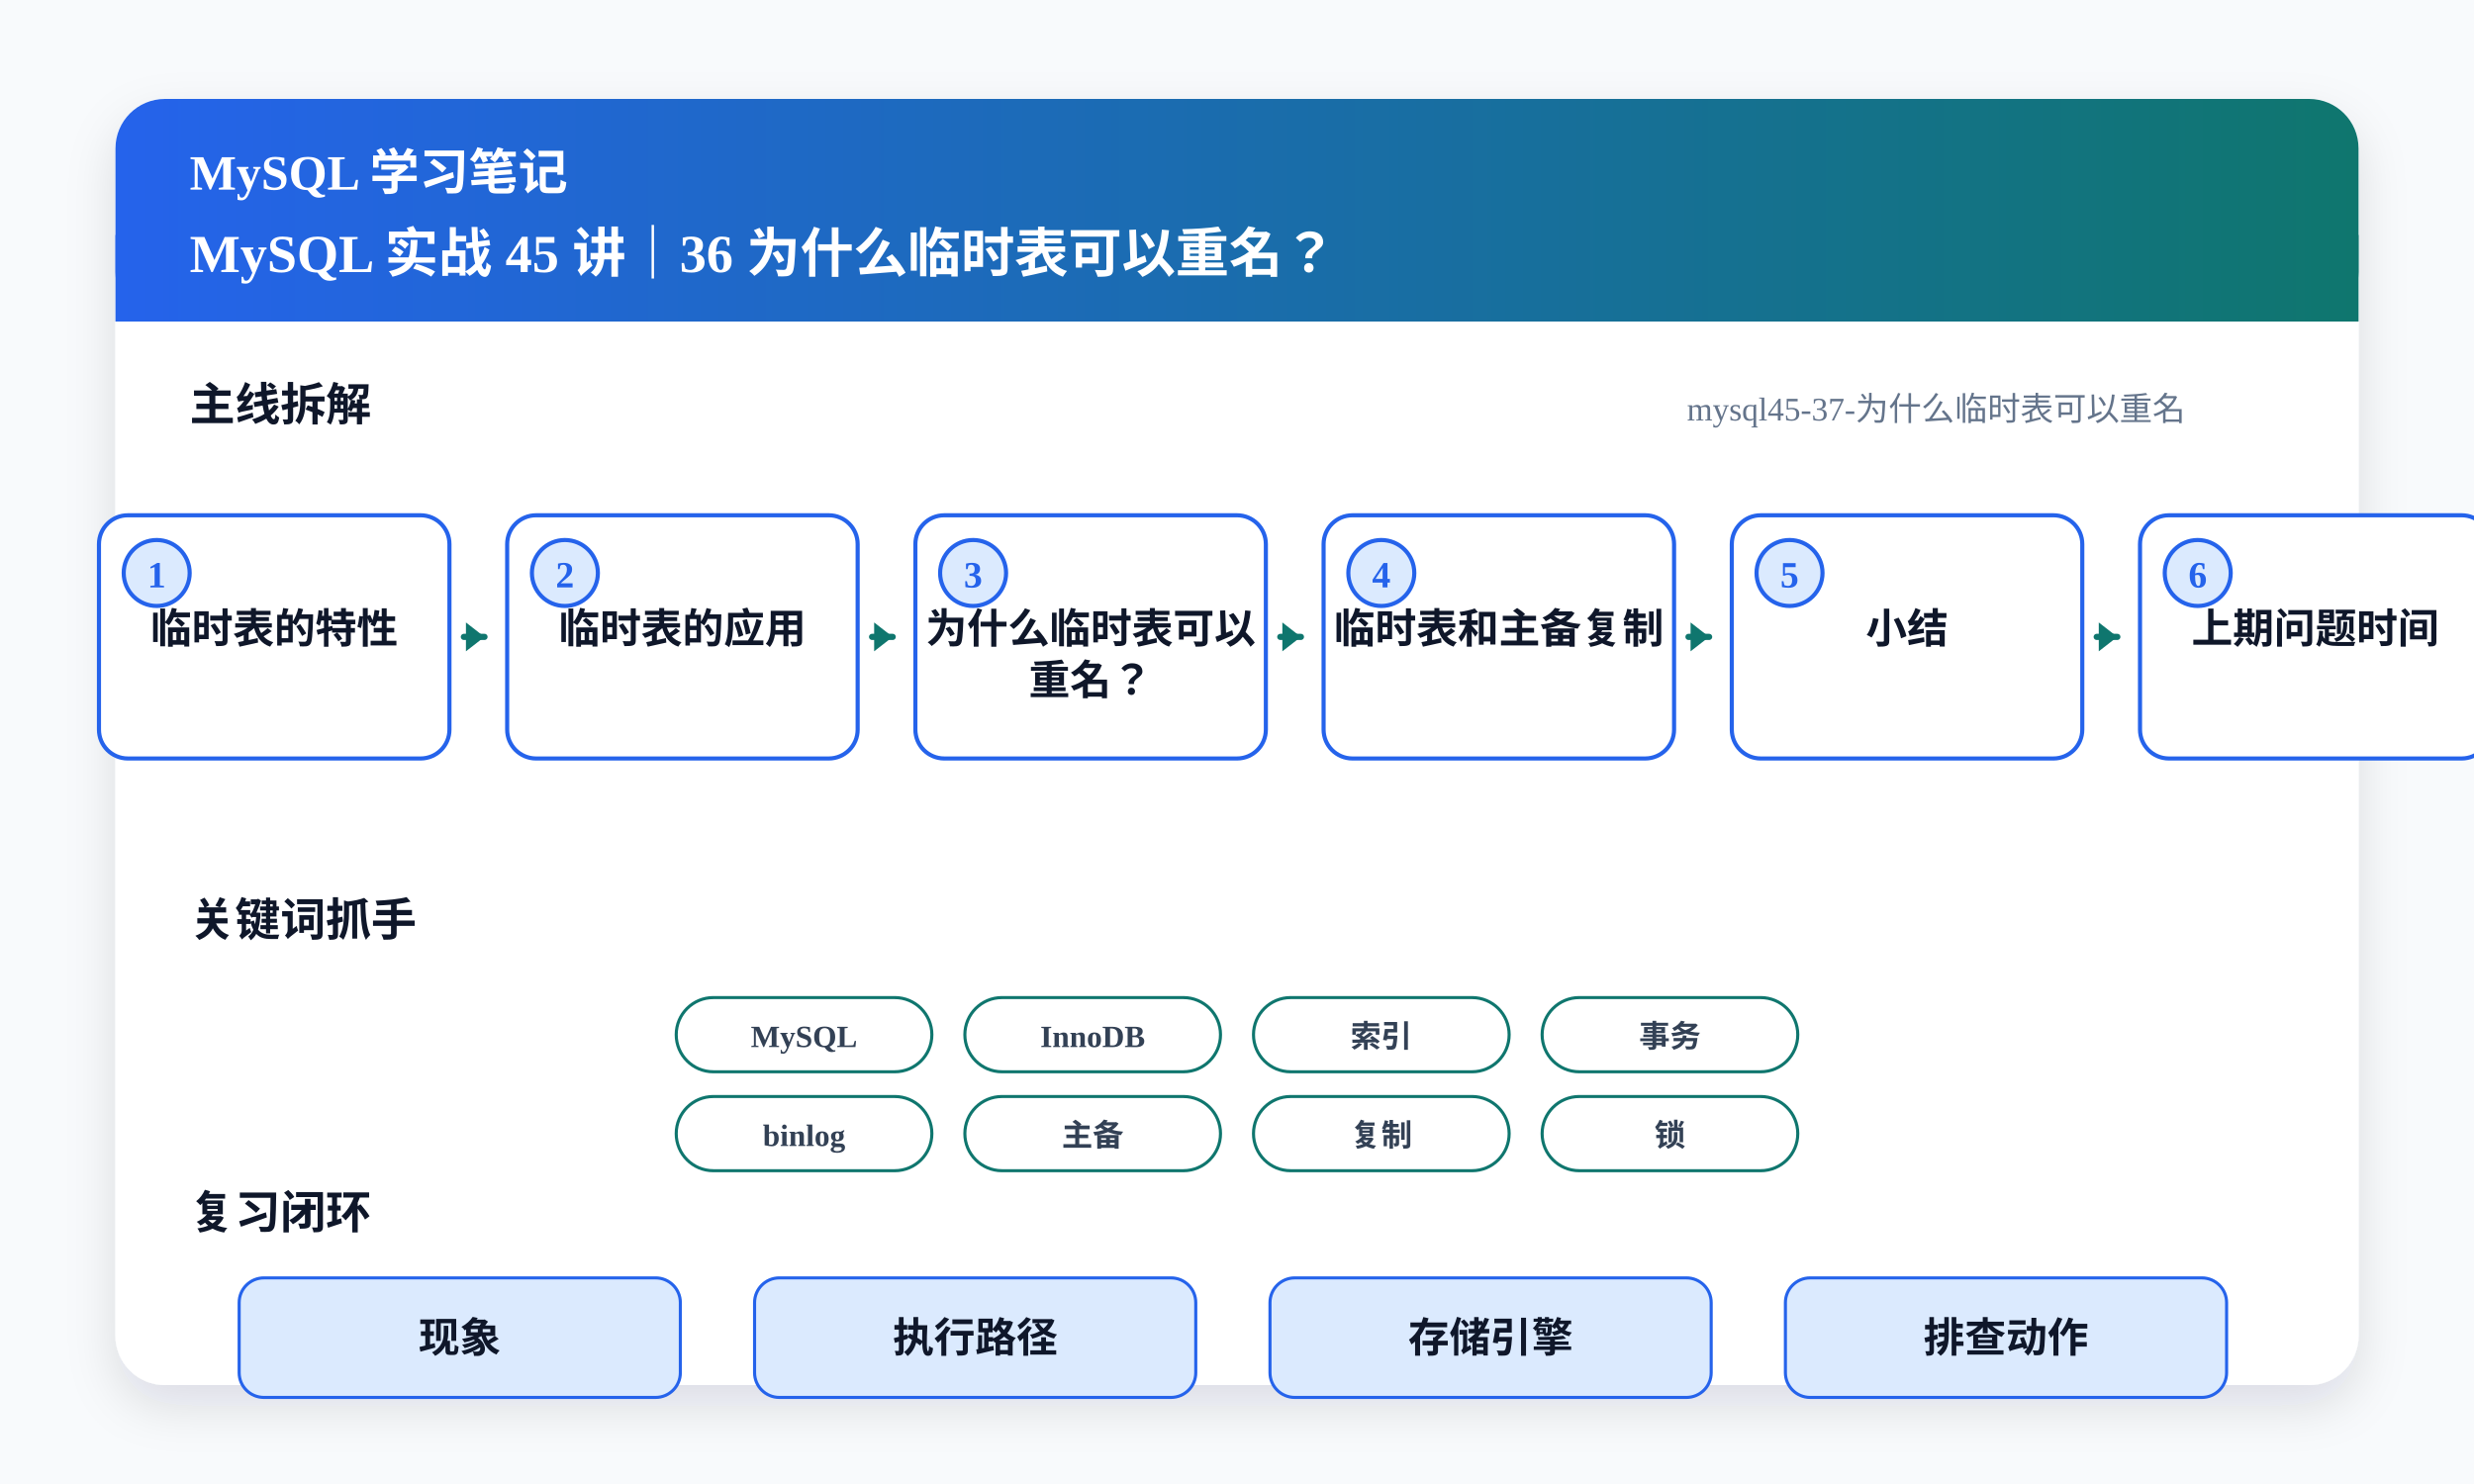
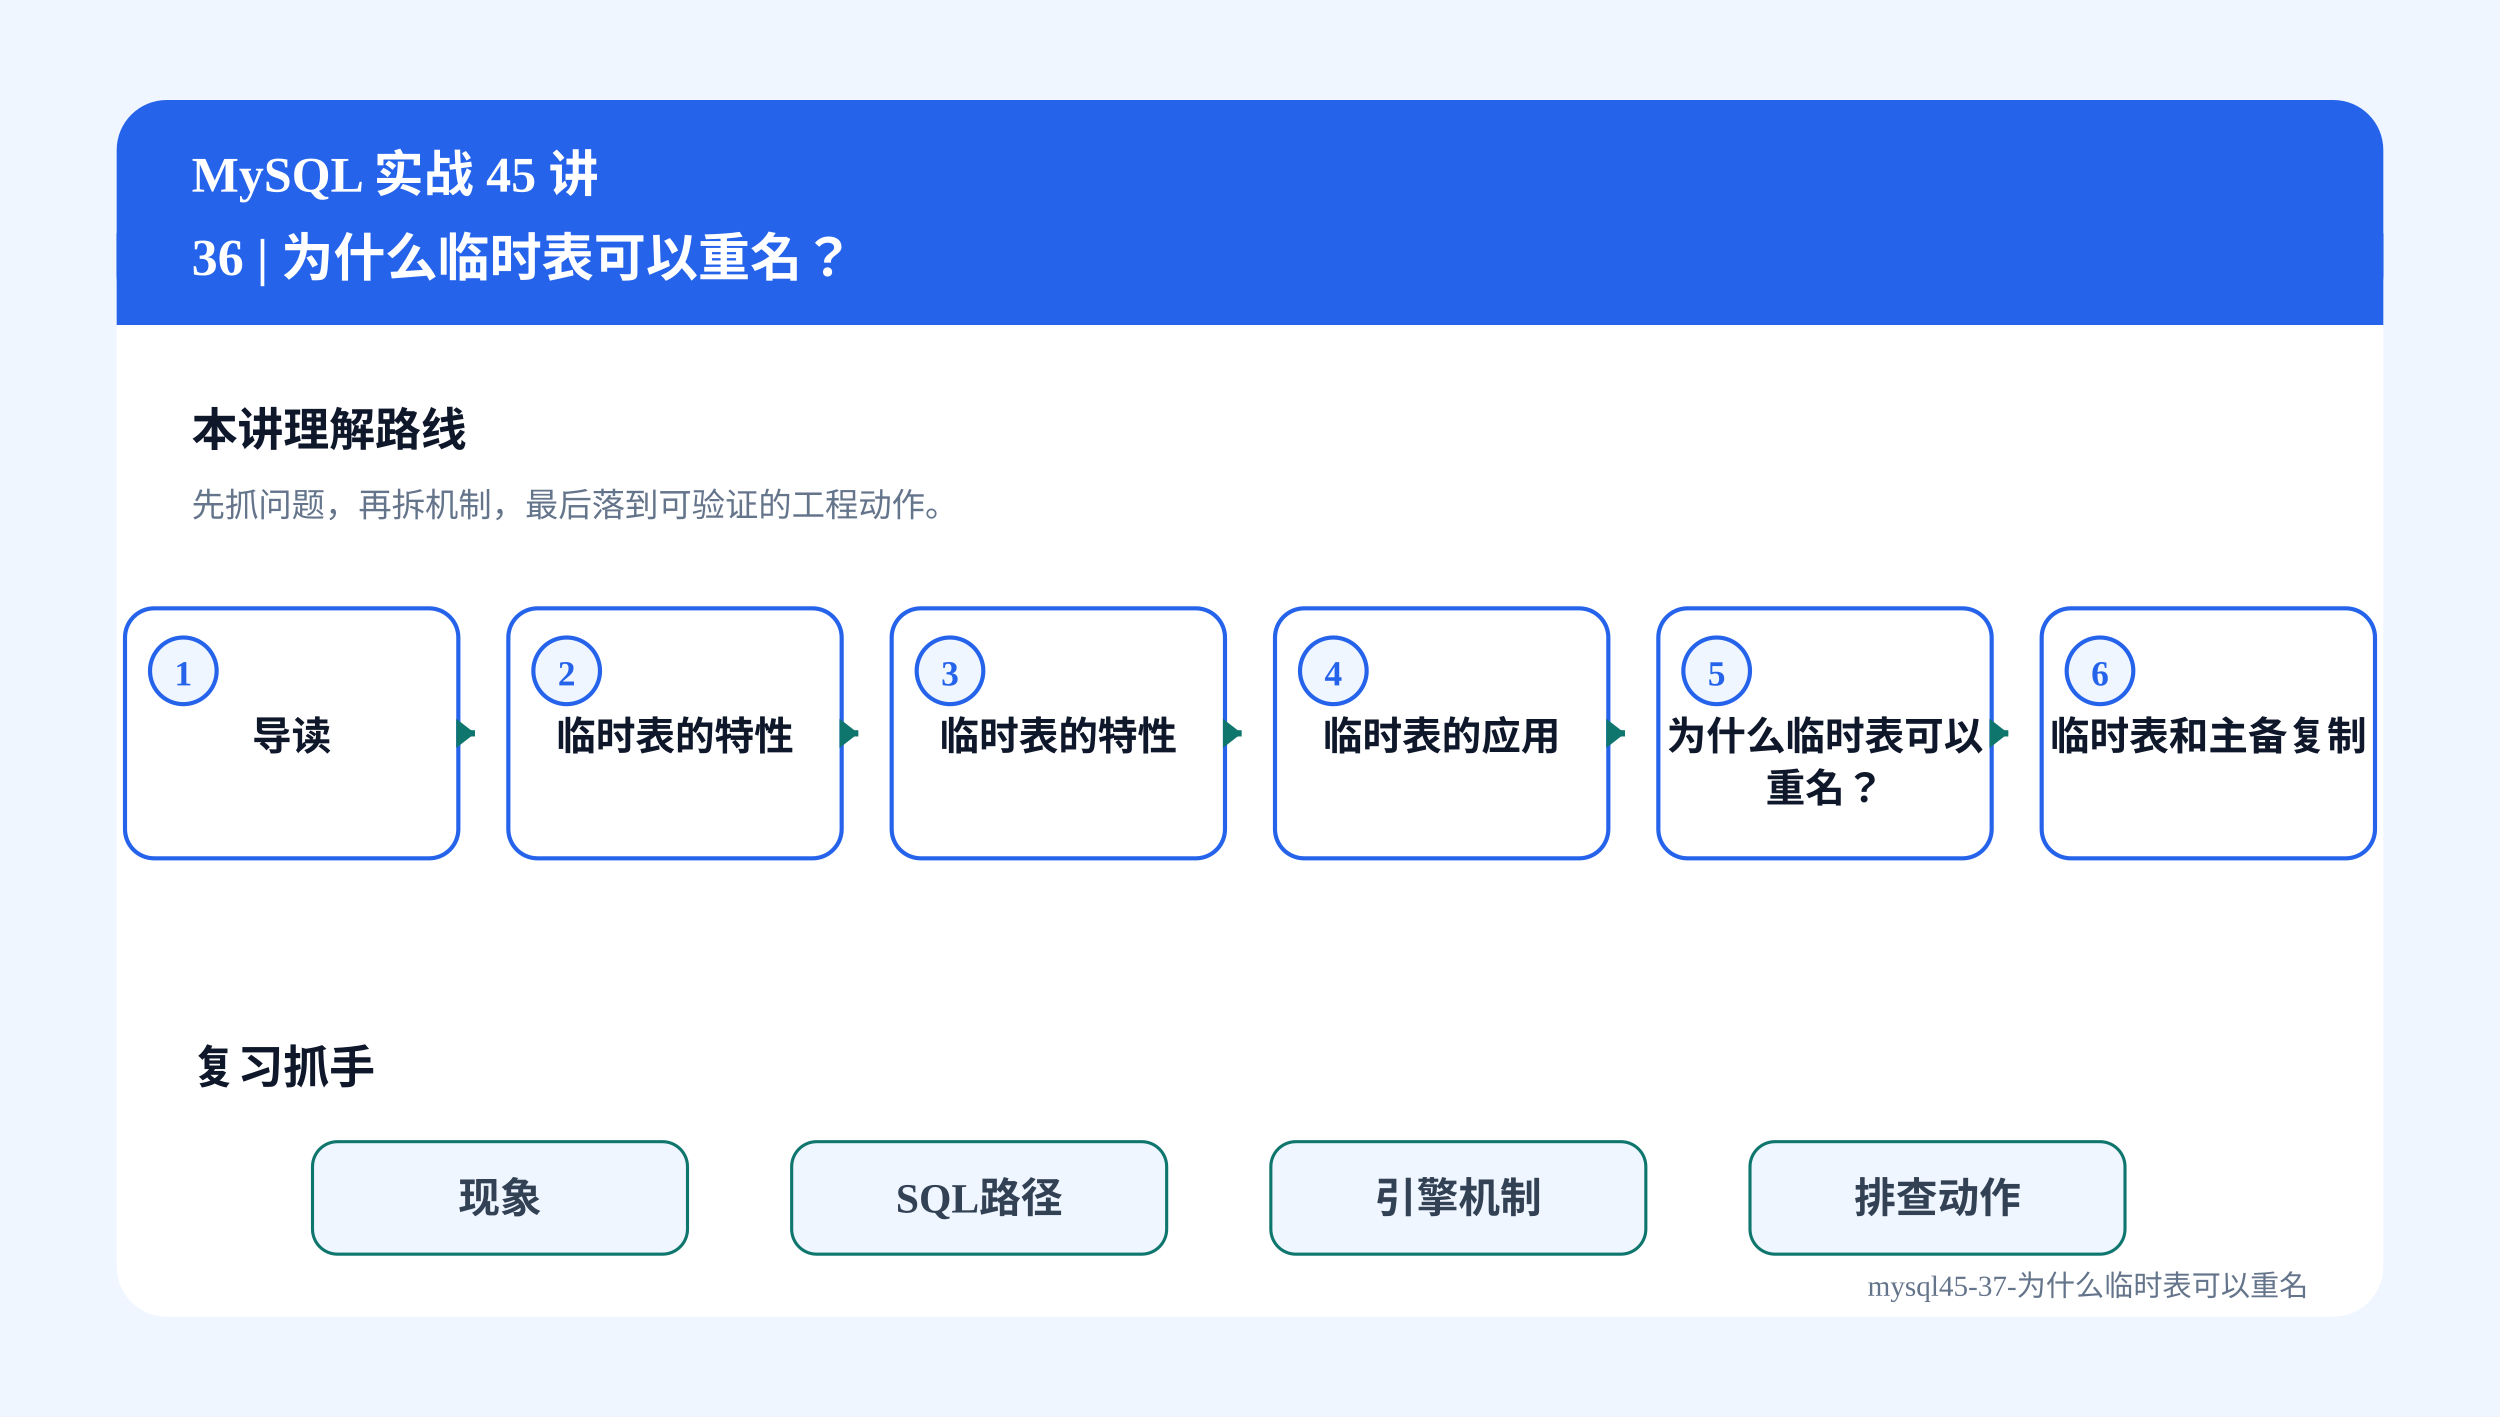
- <svg xmlns="http://www.w3.org/2000/svg" width="1200" height="720" viewBox="0 0 1200 720" role="img" aria-labelledby="title desc">
-   <defs>
-     <linearGradient id="header" x1="0" y1="0" x2="1" y2="0">
-       <stop offset="0%" stop-color="#2563eb" />
-       <stop offset="100%" stop-color="#0f766e" />
-     </linearGradient>
-     <filter id="shadow" x="-20%" y="-20%" width="140%" height="140%">
-       <feDropShadow dx="0" dy="10" stdDeviation="12" flood-color="#0f172a" flood-opacity="0.12" />
-     </filter>
-   </defs>
-   <rect width="1200" height="720" rx="0" fill="#f8fafc" />
-   <rect x="56" y="48" width="1088" height="624" rx="24" fill="#ffffff" filter="url(#shadow)" />
-   <rect x="56" y="48" width="1088" height="108" rx="24" fill="url(#header)" />
-   <rect x="56" y="114" width="1088" height="42" fill="url(#header)" />
-   <text x="92" y="92" font-size="24" font-weight="800" fill="#ffffff">MySQL 学习笔记</text>
-   <text x="92" y="132" text-anchor="start" font-size="26" font-weight="750" fill="#ffffff">MySQL 实战 45 讲｜36  为什么临时表可以重名？</text>
-   <text x="92" y="204" font-size="22" font-weight="700" fill="#0f172a">主线拆解</text>
-   <text x="1060" y="204" text-anchor="end" font-size="16" fill="#64748b">mysql45-37-为什么临时表可以重名</text>
-   <rect x="48" y="250" width="170" height="118" rx="14" fill="#ffffff" stroke="#2563eb" stroke-width="2" />
-   <circle cx="76" cy="278" r="16" fill="#dbeafe" stroke="#2563eb" stroke-width="2" />
-   <text x="76" y="285" text-anchor="middle" font-size="18" font-weight="700" fill="#2563eb">1</text>
-   <text x="133" y="312" text-anchor="middle" font-size="20" font-weight="650" fill="#0f172a">临时表的特性</text>
-   <path d="M 225 309 H 235" stroke="#0f766e" stroke-width="3" stroke-linecap="round" />
-   <path d="M 235 309 l -9 -7 v 14 z" fill="#0f766e" />
-   <rect x="246" y="250" width="170" height="118" rx="14" fill="#ffffff" stroke="#2563eb" stroke-width="2" />
-   <circle cx="274" cy="278" r="16" fill="#dbeafe" stroke="#2563eb" stroke-width="2" />
-   <text x="274" y="285" text-anchor="middle" font-size="18" font-weight="700" fill="#2563eb">2</text>
-   <text x="331" y="312" text-anchor="middle" font-size="20" font-weight="650" fill="#0f172a">临时表的应用</text>
-   <path d="M 423 309 H 433" stroke="#0f766e" stroke-width="3" stroke-linecap="round" />
-   <path d="M 433 309 l -9 -7 v 14 z" fill="#0f766e" />
-   <rect x="444" y="250" width="170" height="118" rx="14" fill="#ffffff" stroke="#2563eb" stroke-width="2" />
-   <circle cx="472" cy="278" r="16" fill="#dbeafe" stroke="#2563eb" stroke-width="2" />
-   <text x="472" y="285" text-anchor="middle" font-size="18" font-weight="700" fill="#2563eb">3</text>
-   <text x="529" y="312" text-anchor="middle" font-size="20" font-weight="650" fill="#0f172a">为什么临时表可以</text>
-   <text x="529" y="337" text-anchor="middle" font-size="20" font-weight="650" fill="#0f172a">重名？</text>
-   <path d="M 621 309 H 631" stroke="#0f766e" stroke-width="3" stroke-linecap="round" />
-   <path d="M 631 309 l -9 -7 v 14 z" fill="#0f766e" />
-   <rect x="642" y="250" width="170" height="118" rx="14" fill="#ffffff" stroke="#2563eb" stroke-width="2" />
-   <circle cx="670" cy="278" r="16" fill="#dbeafe" stroke="#2563eb" stroke-width="2" />
-   <text x="670" y="285" text-anchor="middle" font-size="18" font-weight="700" fill="#2563eb">4</text>
-   <text x="727" y="312" text-anchor="middle" font-size="20" font-weight="650" fill="#0f172a">临时表和主备复制</text>
-   <path d="M 819 309 H 829" stroke="#0f766e" stroke-width="3" stroke-linecap="round" />
-   <path d="M 829 309 l -9 -7 v 14 z" fill="#0f766e" />
-   <rect x="840" y="250" width="170" height="118" rx="14" fill="#ffffff" stroke="#2563eb" stroke-width="2" />
-   <circle cx="868" cy="278" r="16" fill="#dbeafe" stroke="#2563eb" stroke-width="2" />
-   <text x="868" y="285" text-anchor="middle" font-size="18" font-weight="700" fill="#2563eb">5</text>
-   <text x="925" y="312" text-anchor="middle" font-size="20" font-weight="650" fill="#0f172a">小结</text>
-   <path d="M 1017 309 H 1027" stroke="#0f766e" stroke-width="3" stroke-linecap="round" />
-   <path d="M 1027 309 l -9 -7 v 14 z" fill="#0f766e" />
-   <rect x="1038" y="250" width="170" height="118" rx="14" fill="#ffffff" stroke="#2563eb" stroke-width="2" />
-   <circle cx="1066" cy="278" r="16" fill="#dbeafe" stroke="#2563eb" stroke-width="2" />
-   <text x="1066" y="285" text-anchor="middle" font-size="18" font-weight="700" fill="#2563eb">6</text>
-   <text x="1123" y="312" text-anchor="middle" font-size="20" font-weight="650" fill="#0f172a">上期问题时间</text>
-   <text x="92" y="454" font-size="22" font-weight="700" fill="#0f172a">关键词抓手</text>
-   <rect x="328" y="484" width="124" height="36" rx="18" fill="#ffffff" stroke="#0f766e" stroke-width="1.5" />
-   <text x="390" y="508" text-anchor="middle" font-size="15" font-weight="600" fill="#334155">MySQL</text>
-   <rect x="468" y="484" width="124" height="36" rx="18" fill="#ffffff" stroke="#0f766e" stroke-width="1.5" />
-   <text x="530" y="508" text-anchor="middle" font-size="15" font-weight="600" fill="#334155">InnoDB</text>
-   <rect x="608" y="484" width="124" height="36" rx="18" fill="#ffffff" stroke="#0f766e" stroke-width="1.5" />
-   <text x="670" y="508" text-anchor="middle" font-size="15" font-weight="600" fill="#334155">索引</text>
-   <rect x="748" y="484" width="124" height="36" rx="18" fill="#ffffff" stroke="#0f766e" stroke-width="1.5" />
-   <text x="810" y="508" text-anchor="middle" font-size="15" font-weight="600" fill="#334155">事务</text>
-   <rect x="328" y="532" width="124" height="36" rx="18" fill="#ffffff" stroke="#0f766e" stroke-width="1.5" />
-   <text x="390" y="556" text-anchor="middle" font-size="15" font-weight="600" fill="#334155">binlog</text>
-   <rect x="468" y="532" width="124" height="36" rx="18" fill="#ffffff" stroke="#0f766e" stroke-width="1.5" />
-   <text x="530" y="556" text-anchor="middle" font-size="15" font-weight="600" fill="#334155">主备</text>
-   <rect x="608" y="532" width="124" height="36" rx="18" fill="#ffffff" stroke="#0f766e" stroke-width="1.5" />
-   <text x="670" y="556" text-anchor="middle" font-size="15" font-weight="600" fill="#334155">复制</text>
-   <rect x="748" y="532" width="124" height="36" rx="18" fill="#ffffff" stroke="#0f766e" stroke-width="1.5" />
-   <text x="810" y="556" text-anchor="middle" font-size="15" font-weight="600" fill="#334155">锁</text>
-   <text x="92" y="596" font-size="22" font-weight="700" fill="#0f172a">复习闭环</text>
-   <rect x="116" y="620" width="214" height="58" rx="12" fill="#dbeafe" stroke="#2563eb" stroke-width="1.5" />
-   <text x="223" y="656" text-anchor="middle" font-size="20" font-weight="700" fill="#0f172a">现象</text>
-   <rect x="366" y="620" width="214" height="58" rx="12" fill="#dbeafe" stroke="#2563eb" stroke-width="1.5" />
-   <text x="473" y="656" text-anchor="middle" font-size="20" font-weight="700" fill="#0f172a">执行路径</text>
-   <rect x="616" y="620" width="214" height="58" rx="12" fill="#dbeafe" stroke="#2563eb" stroke-width="1.5" />
-   <text x="723" y="656" text-anchor="middle" font-size="20" font-weight="700" fill="#0f172a">存储引擎</text>
-   <rect x="866" y="620" width="214" height="58" rx="12" fill="#dbeafe" stroke="#2563eb" stroke-width="1.5" />
-   <text x="973" y="656" text-anchor="middle" font-size="20" font-weight="700" fill="#0f172a">排查动作</text>
+ <svg xmlns="http://www.w3.org/2000/svg" width="1200" height="680" viewBox="0 0 1200 680" role="img">
+   <rect width="1200" height="680" fill="#eff6ff" />
+   <rect x="56" y="48" width="1088" height="584" rx="24" fill="#ffffff" />
+   <rect x="56" y="48" width="1088" height="108" rx="24" fill="#2563eb" />
+   <rect x="56" y="112" width="1088" height="44" fill="#2563eb" />
+   <text x="92" y="92" font-size="24" font-weight="800" fill="#fff">MySQL 实战 45 讲</text>
+   <text x="92" y="132" text-anchor="start" font-size="25" font-weight="700" fill="#fff">36 | 为什么临时表可以重名？</text>
+   <text x="92" y="214" font-size="22" font-weight="800" fill="#0f172a">本讲理解路线</text>
+   <text x="92" y="248" font-size="16" fill="#64748b">先抓问题，再拆机制，最后落到可验证的工程动作。</text>
+   <rect x="60" y="292" width="160" height="120" rx="14" fill="#fff" stroke="#2563eb" stroke-width="2" />
+   <circle cx="88" cy="322" r="16" fill="#eff6ff" stroke="#2563eb" stroke-width="2" />
+   <text x="88" y="329" text-anchor="middle" font-size="17" font-weight="700" fill="#2563eb">1</text>
+   <text x="140" y="360" text-anchor="middle" font-size="19" font-weight="700" fill="#0f172a">导读</text>
+   <path d="M 226 352 H 228" stroke="#0f766e" stroke-width="3" />
+   <path d="M 228 352 l -9 -7 v14 z" fill="#0f766e" />
+   <rect x="244" y="292" width="160" height="120" rx="14" fill="#fff" stroke="#2563eb" stroke-width="2" />
+   <circle cx="272" cy="322" r="16" fill="#eff6ff" stroke="#2563eb" stroke-width="2" />
+   <text x="272" y="329" text-anchor="middle" font-size="17" font-weight="700" fill="#2563eb">2</text>
+   <text x="324" y="360" text-anchor="middle" font-size="19" font-weight="700" fill="#0f172a">临时表的特性</text>
+   <path d="M 410 352 H 412" stroke="#0f766e" stroke-width="3" />
+   <path d="M 412 352 l -9 -7 v14 z" fill="#0f766e" />
+   <rect x="428" y="292" width="160" height="120" rx="14" fill="#fff" stroke="#2563eb" stroke-width="2" />
+   <circle cx="456" cy="322" r="16" fill="#eff6ff" stroke="#2563eb" stroke-width="2" />
+   <text x="456" y="329" text-anchor="middle" font-size="17" font-weight="700" fill="#2563eb">3</text>
+   <text x="508" y="360" text-anchor="middle" font-size="19" font-weight="700" fill="#0f172a">临时表的特性</text>
+   <path d="M 594 352 H 596" stroke="#0f766e" stroke-width="3" />
+   <path d="M 596 352 l -9 -7 v14 z" fill="#0f766e" />
+   <rect x="612" y="292" width="160" height="120" rx="14" fill="#fff" stroke="#2563eb" stroke-width="2" />
+   <circle cx="640" cy="322" r="16" fill="#eff6ff" stroke="#2563eb" stroke-width="2" />
+   <text x="640" y="329" text-anchor="middle" font-size="17" font-weight="700" fill="#2563eb">4</text>
+   <text x="692" y="360" text-anchor="middle" font-size="19" font-weight="700" fill="#0f172a">临时表的应用</text>
+   <path d="M 778 352 H 780" stroke="#0f766e" stroke-width="3" />
+   <path d="M 780 352 l -9 -7 v14 z" fill="#0f766e" />
+   <rect x="796" y="292" width="160" height="120" rx="14" fill="#fff" stroke="#2563eb" stroke-width="2" />
+   <circle cx="824" cy="322" r="16" fill="#eff6ff" stroke="#2563eb" stroke-width="2" />
+   <text x="824" y="329" text-anchor="middle" font-size="17" font-weight="700" fill="#2563eb">5</text>
+   <text x="876" y="360" text-anchor="middle" font-size="19" font-weight="700" fill="#0f172a">为什么临时表可以</text>
+   <text x="876" y="385" text-anchor="middle" font-size="19" font-weight="700" fill="#0f172a">重名？</text>
+   <path d="M 962 352 H 964" stroke="#0f766e" stroke-width="3" />
+   <path d="M 964 352 l -9 -7 v14 z" fill="#0f766e" />
+   <rect x="980" y="292" width="160" height="120" rx="14" fill="#fff" stroke="#2563eb" stroke-width="2" />
+   <circle cx="1008" cy="322" r="16" fill="#eff6ff" stroke="#2563eb" stroke-width="2" />
+   <text x="1008" y="329" text-anchor="middle" font-size="17" font-weight="700" fill="#2563eb">6</text>
+   <text x="1060" y="360" text-anchor="middle" font-size="19" font-weight="700" fill="#0f172a">临时表和主备复制</text>
+   <text x="92" y="520" font-size="22" font-weight="800" fill="#0f172a">复习抓手</text>
+   <rect x="150" y="548" width="180" height="54" rx="12" fill="#eff6ff" stroke="#0f766e" stroke-width="1.5" />
+   <text x="240" y="582" text-anchor="middle" font-size="20" font-weight="700" fill="#334155">现象</text>
+   <rect x="380" y="548" width="180" height="54" rx="12" fill="#eff6ff" stroke="#0f766e" stroke-width="1.5" />
+   <text x="470" y="582" text-anchor="middle" font-size="20" font-weight="700" fill="#334155">SQL路径</text>
+   <rect x="610" y="548" width="180" height="54" rx="12" fill="#eff6ff" stroke="#0f766e" stroke-width="1.5" />
+   <text x="700" y="582" text-anchor="middle" font-size="20" font-weight="700" fill="#334155">引擎机制</text>
+   <rect x="840" y="548" width="180" height="54" rx="12" fill="#eff6ff" stroke="#0f766e" stroke-width="1.5" />
+   <text x="930" y="582" text-anchor="middle" font-size="20" font-weight="700" fill="#334155">排查动作</text>
+   <text x="1108" y="622" text-anchor="end" font-size="14" fill="#64748b">mysql45-37-为什么临时表可以重名</text>
</svg>
